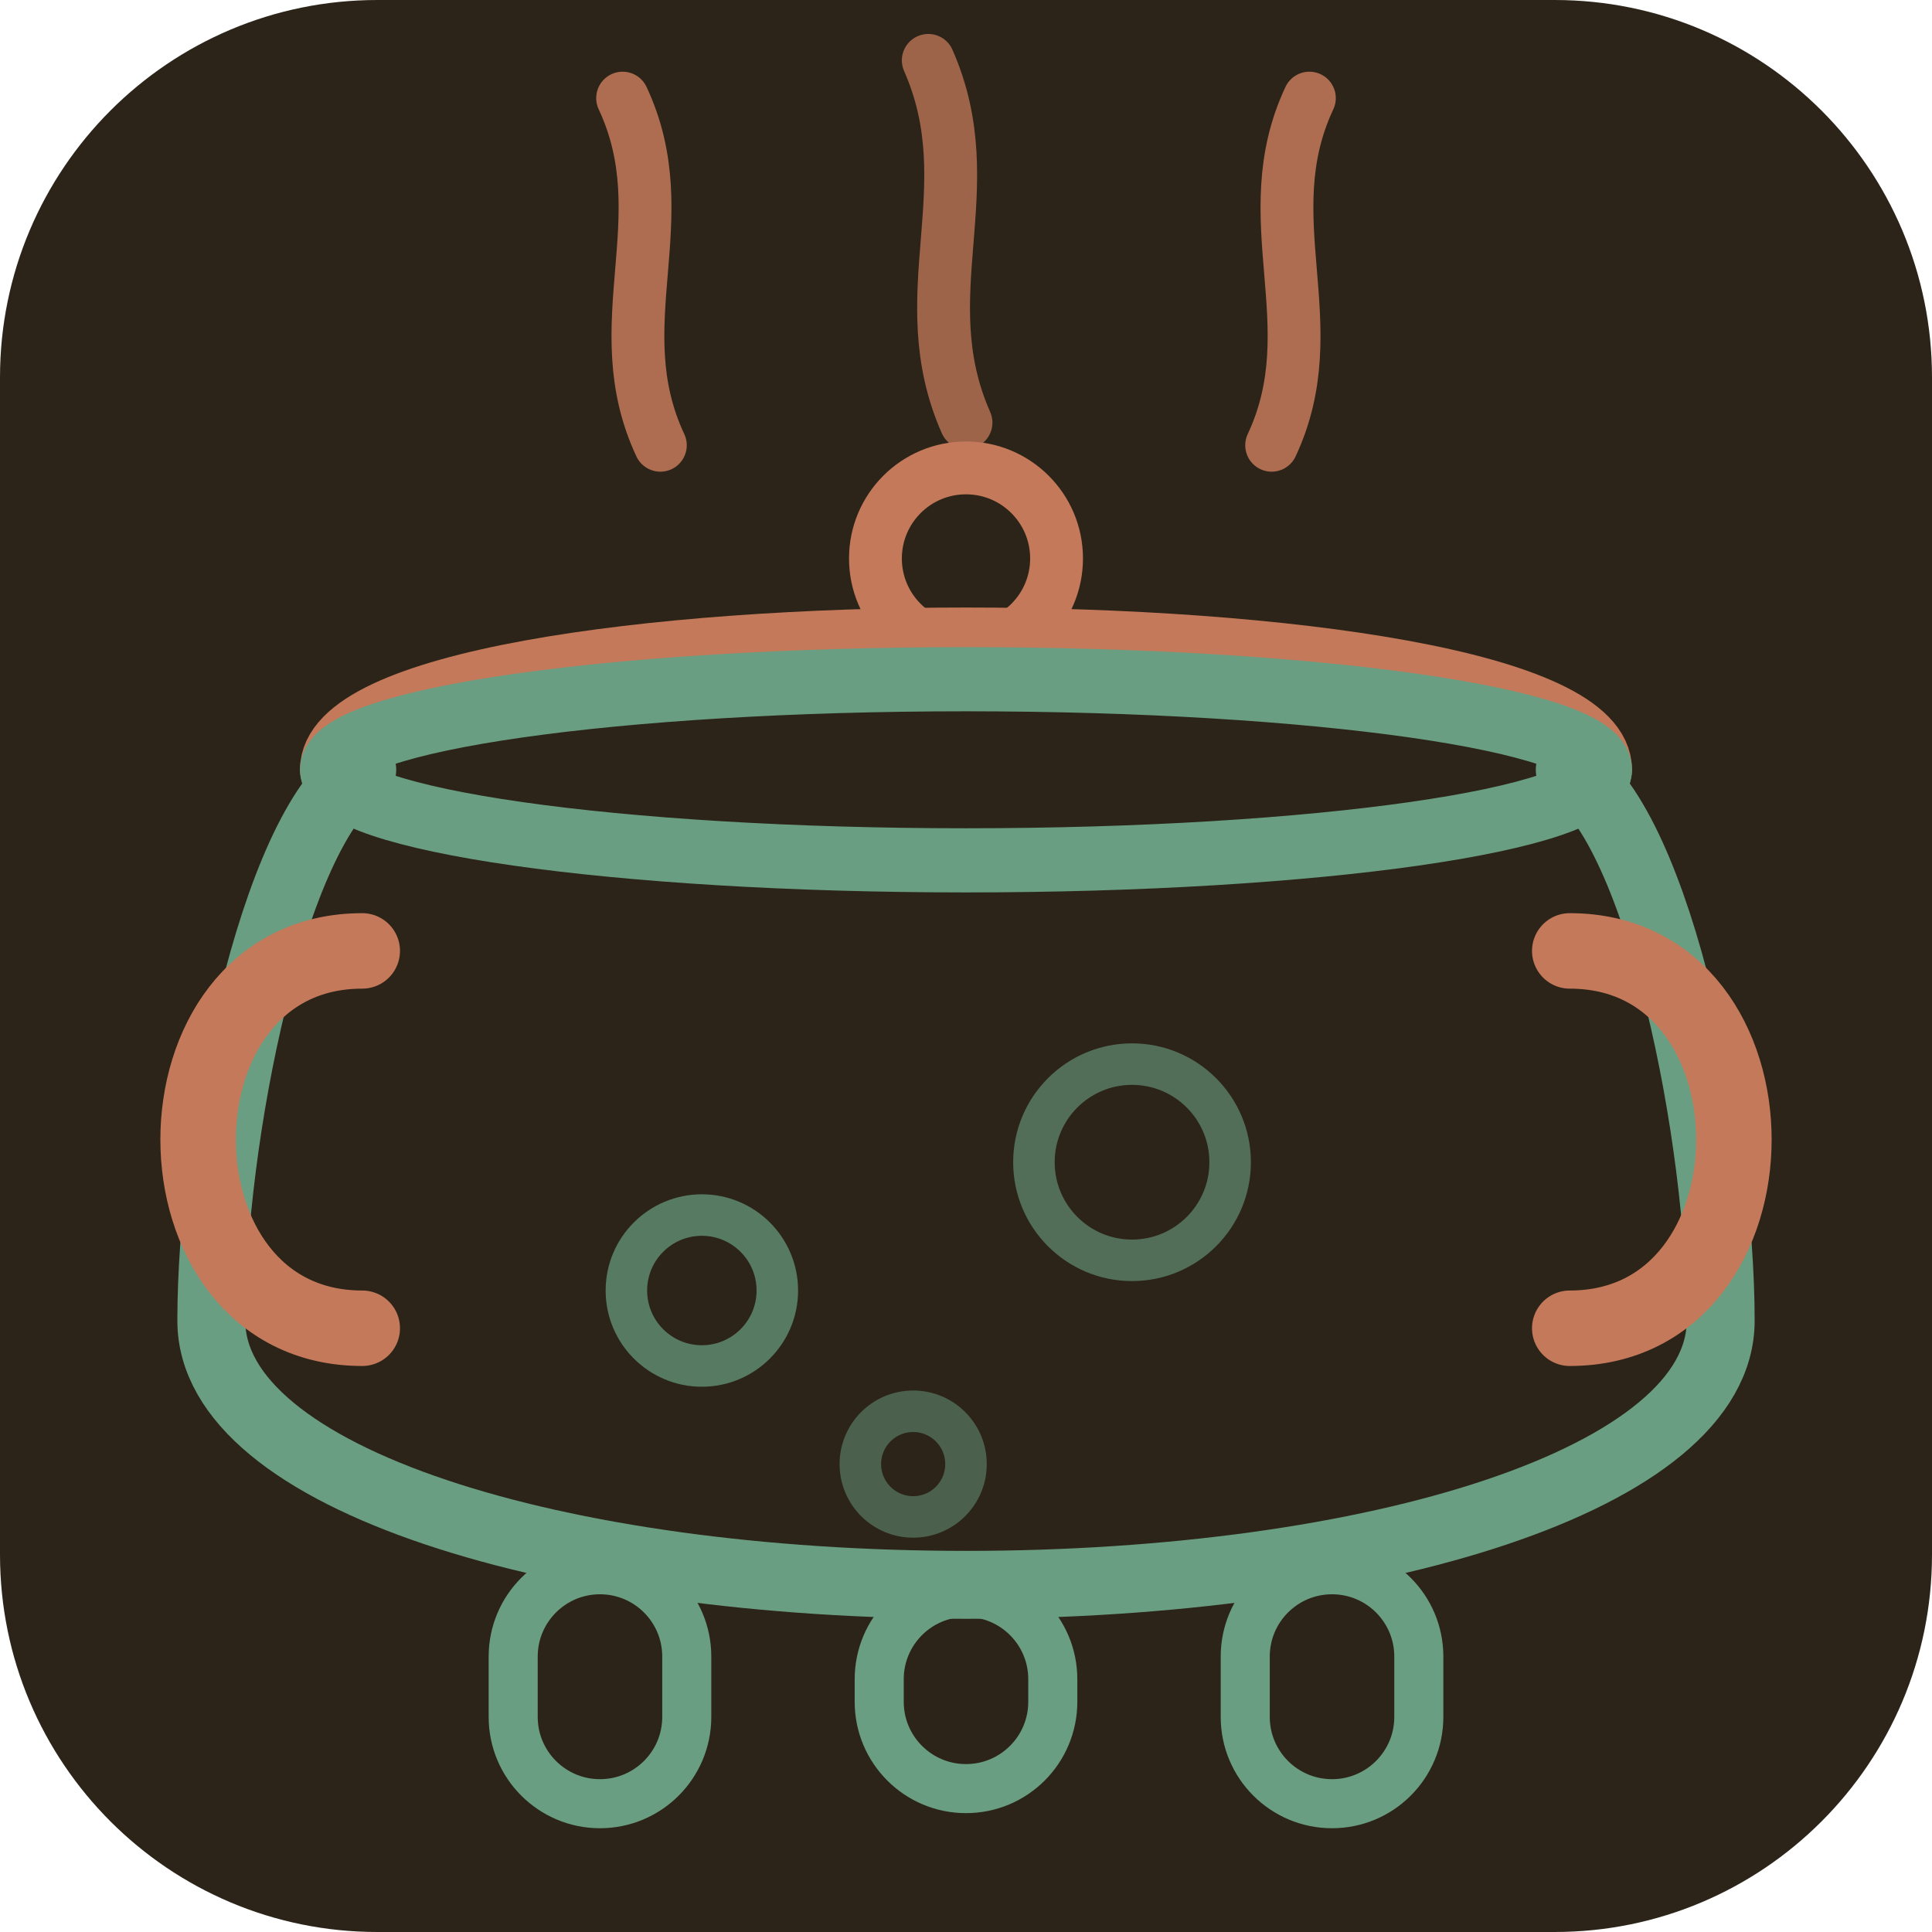
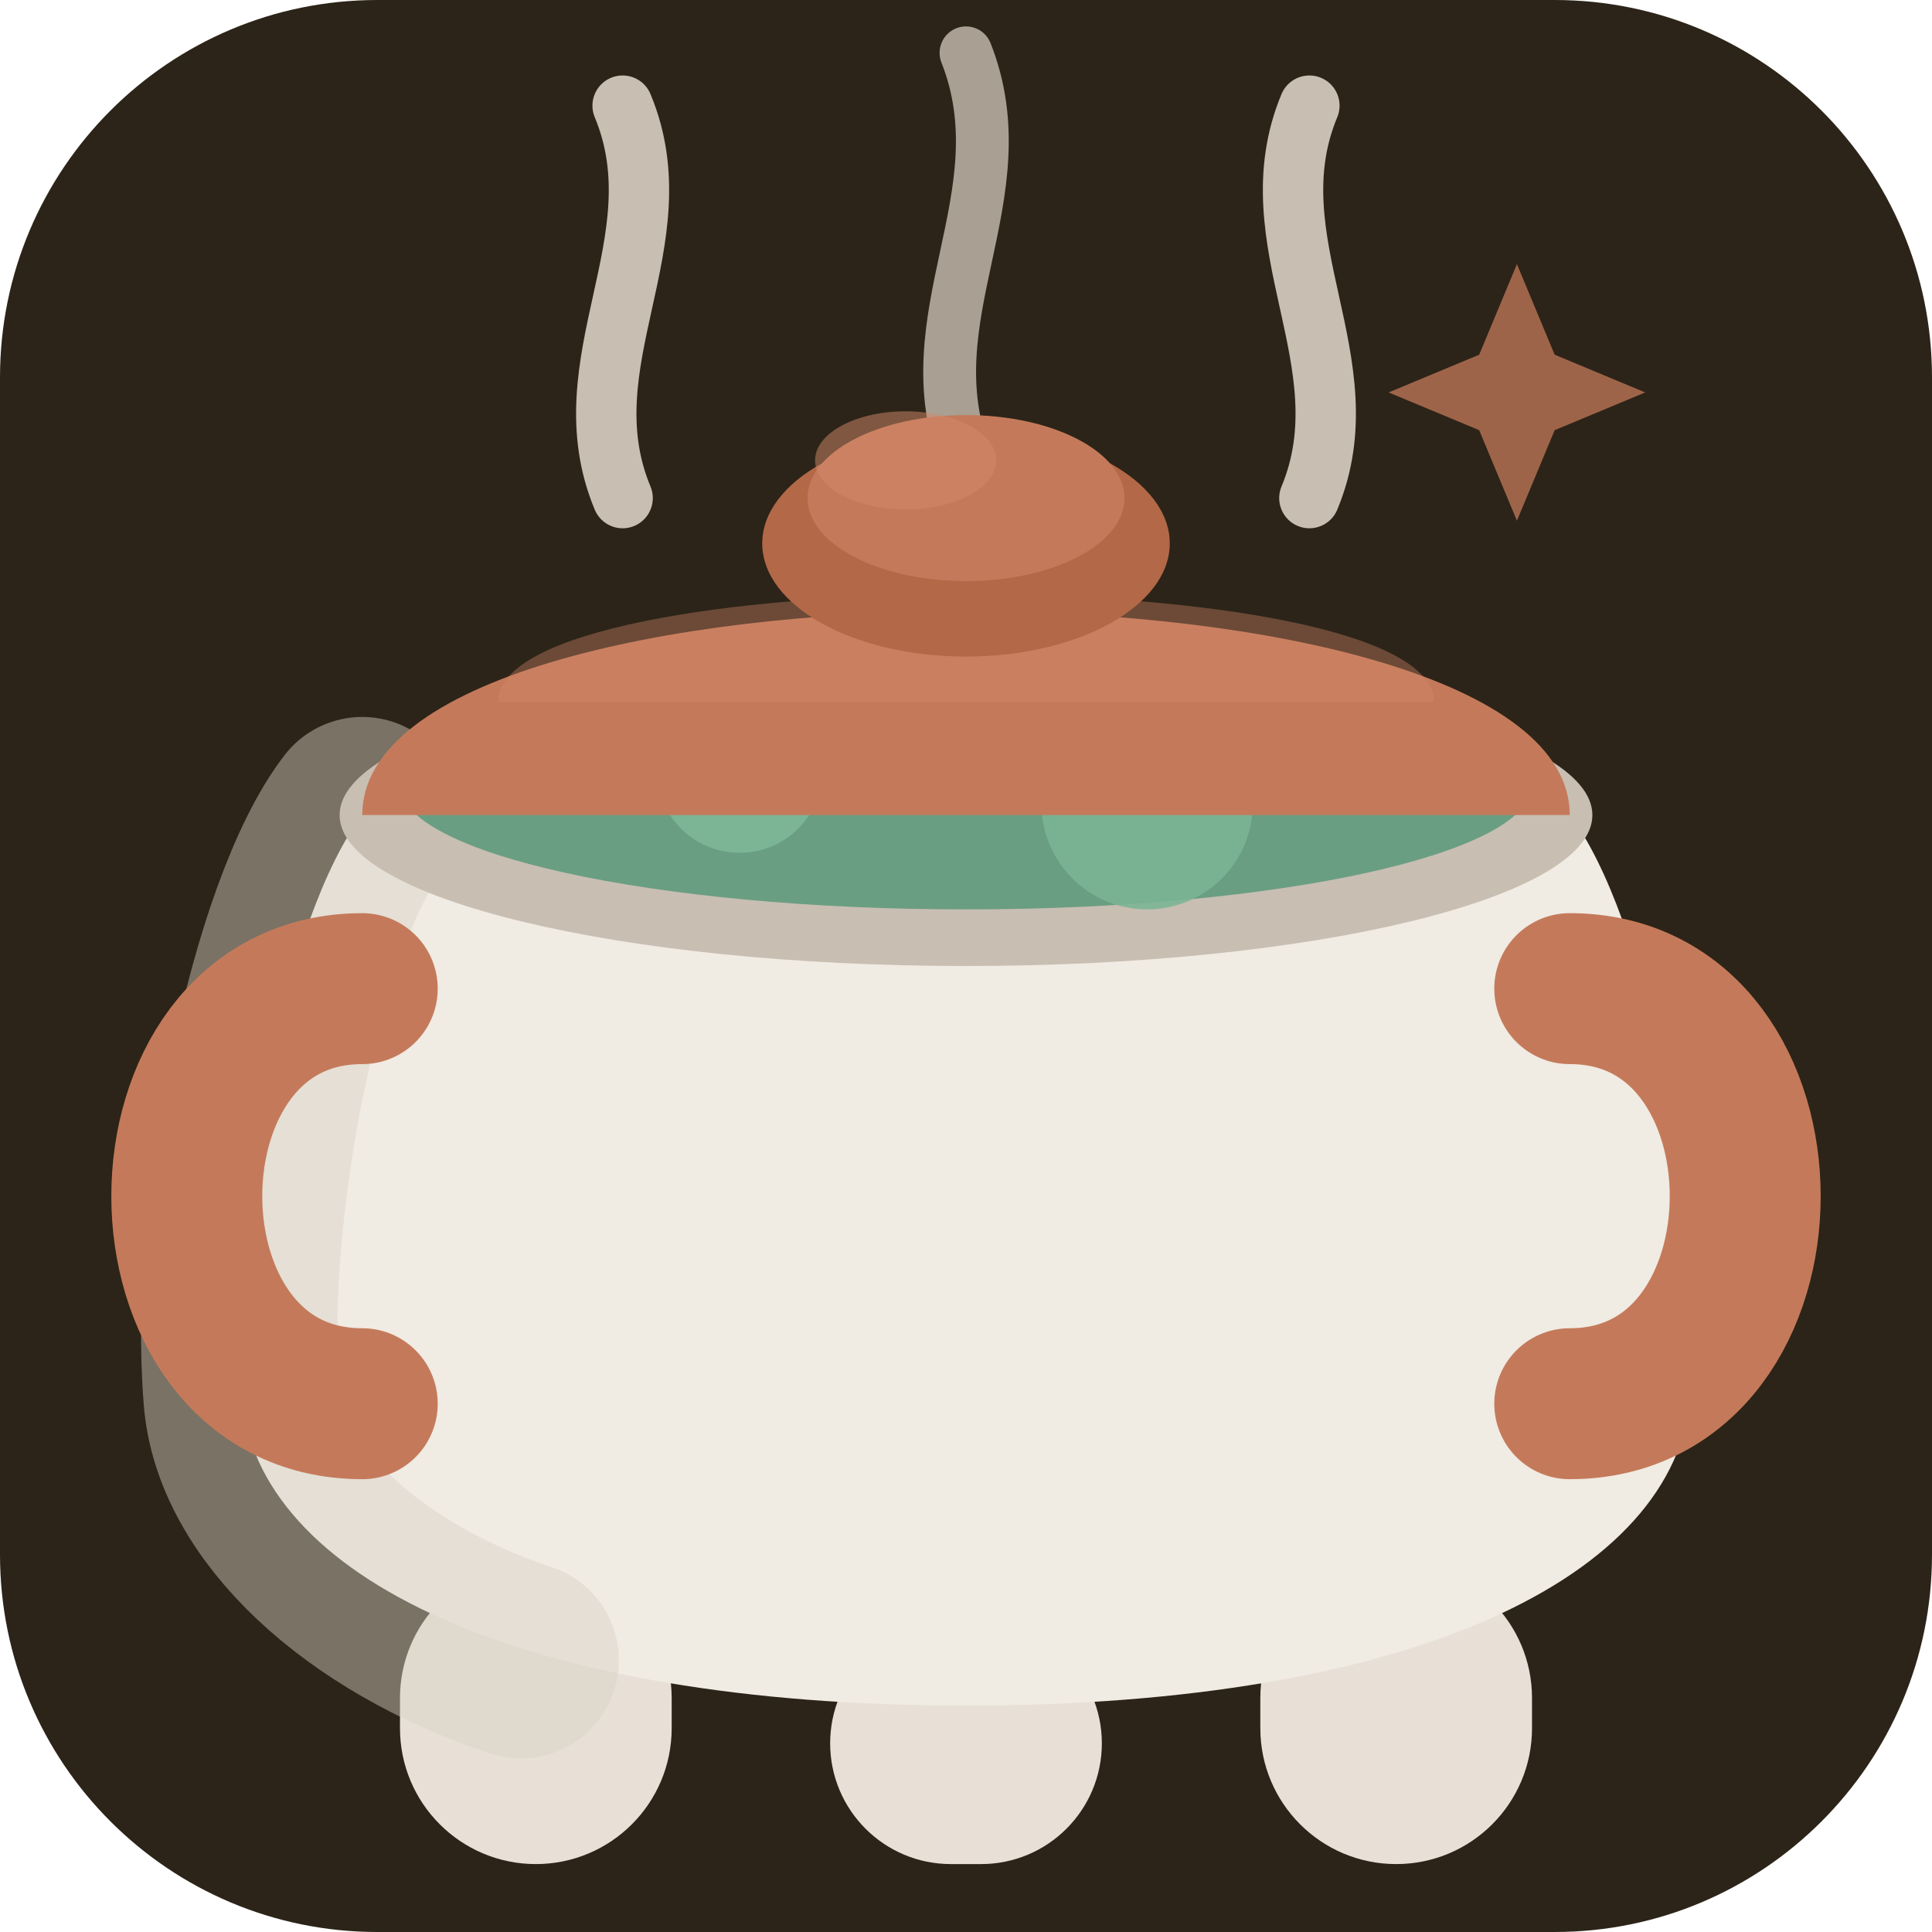
<svg xmlns="http://www.w3.org/2000/svg" viewBox="0 0 512 512">
  <rect width="512" height="512" rx="100" fill="#2C2418" />
-   <path d="M175,118 C160,86 180,58 165,26" stroke="#C47A5A" stroke-width="14" fill="none" stroke-linecap="round" opacity="0.85" />
-   <path d="M256,112 C241,78 261,50 246,16" stroke="#C47A5A" stroke-width="14" fill="none" stroke-linecap="round" opacity="0.75" />
-   <path d="M337,118 C352,86 332,58 347,26" stroke="#C47A5A" stroke-width="14" fill="none" stroke-linecap="round" opacity="0.85" />
-   <circle cx="256" cy="148" r="24" stroke="#C47A5A" stroke-width="14" fill="none" />
-   <path d="M88,204 C88,158 424,158 424,204" stroke="#C47A5A" stroke-width="17" fill="none" stroke-linecap="round" />
-   <ellipse cx="256" cy="204" rx="168" ry="24" stroke="#6A9E82" stroke-width="17" fill="none" />
-   <path d="M96,204 C72,220 56,302 56,350 C56,392 148,420 256,420 C364,420 456,392 456,350 C456,302 440,220 416,204" stroke="#6A9E82" stroke-width="18" fill="none" stroke-linecap="round" />
-   <path d="M96,252 C38,252 38,352 96,352" stroke="#C47A5A" stroke-width="20" fill="none" stroke-linecap="round" />
-   <path d="M416,252 C474,252 474,352 416,352" stroke="#C47A5A" stroke-width="20" fill="none" stroke-linecap="round" />
-   <circle cx="186" cy="342" r="20" stroke="#6A9E82" stroke-width="11" fill="none" opacity="0.7" />
-   <circle cx="300" cy="308" r="26" stroke="#6A9E82" stroke-width="11" fill="none" opacity="0.6" />
-   <circle cx="242" cy="388" r="14" stroke="#6A9E82" stroke-width="11" fill="none" opacity="0.5" />
-   <rect x="136" y="416" width="46" height="62" rx="23" stroke="#6A9E82" stroke-width="13" fill="none" />
-   <rect x="233" y="422" width="46" height="52" rx="23" stroke="#6A9E82" stroke-width="13" fill="none" />
-   <rect x="330" y="416" width="46" height="62" rx="23" stroke="#6A9E82" stroke-width="13" fill="none" />
+   <path d="M165,132 C150,96 180,64 165,28" stroke="#C8BEB2" stroke-width="16" fill="none" stroke-linecap="round" />
+   <path d="M256,122 C241,84 271,52 256,14" stroke="#C8BEB2" stroke-width="14" fill="none" stroke-linecap="round" opacity="0.8" />
+   <path d="M347,132 C362,96 332,64 347,28" stroke="#C8BEB2" stroke-width="16" fill="none" stroke-linecap="round" />
+   <rect x="106" y="414" width="72" height="80" rx="36" fill="#E8E0D6" />
+   <rect x="220" y="430" width="72" height="64" rx="32" fill="#E8E0D6" />
+   <rect x="334" y="414" width="72" height="80" rx="36" fill="#E8E0D6" />
+   <path d="M96,216 C76,242 60,320 64,370 C68,418 138,452 256,452 C374,452 444,418 448,370 C452,320 436,242 416,216 Z" fill="#F0EBE3" />
+   <path d="M96,216 C76,242 60,320 64,370 C66,398 96,426 138,440" stroke="#D8D0C4" stroke-width="52" stroke-linecap="round" fill="none" opacity="0.45" />
+   <path d="M96,262 C34,262 34,372 96,372" stroke="#C47A5A" stroke-width="40" fill="none" stroke-linecap="round" />
+   <path d="M416,262 C478,262 478,372 416,372" stroke="#C47A5A" stroke-width="40" fill="none" stroke-linecap="round" />
+   <ellipse cx="256" cy="216" rx="166" ry="40" fill="#C8BEB2" />
+   <ellipse cx="256" cy="208" rx="150" ry="33" fill="#6A9E82" />
+   <circle cx="196" cy="204" r="22" fill="#7BB595" />
+   <circle cx="304" cy="213" r="28" fill="#7BB595" opacity="0.9" />
+   <circle cx="250" cy="192" r="16" fill="#8CC6A6" opacity="0.8" />
+   <path d="M96,216 C96,144 416,144 416,216" fill="#C47A5A" />
+   <path d="M132,186 C132,148 380,148 380,186" fill="#D4896A" opacity="0.38" />
+   <ellipse cx="256" cy="144" rx="54" ry="30" fill="#B36848" />
+   <ellipse cx="256" cy="132" rx="42" ry="22" fill="#C47A5A" />
+   <ellipse cx="240" cy="122" rx="24" ry="13" fill="#D4896A" opacity="0.5" />
+   <path d="M392,94 L402,70 L412,94 L436,104 L412,114 L402,138 L392,114 L368,104 Z" fill="#C47A5A" opacity="0.75" />
</svg>
